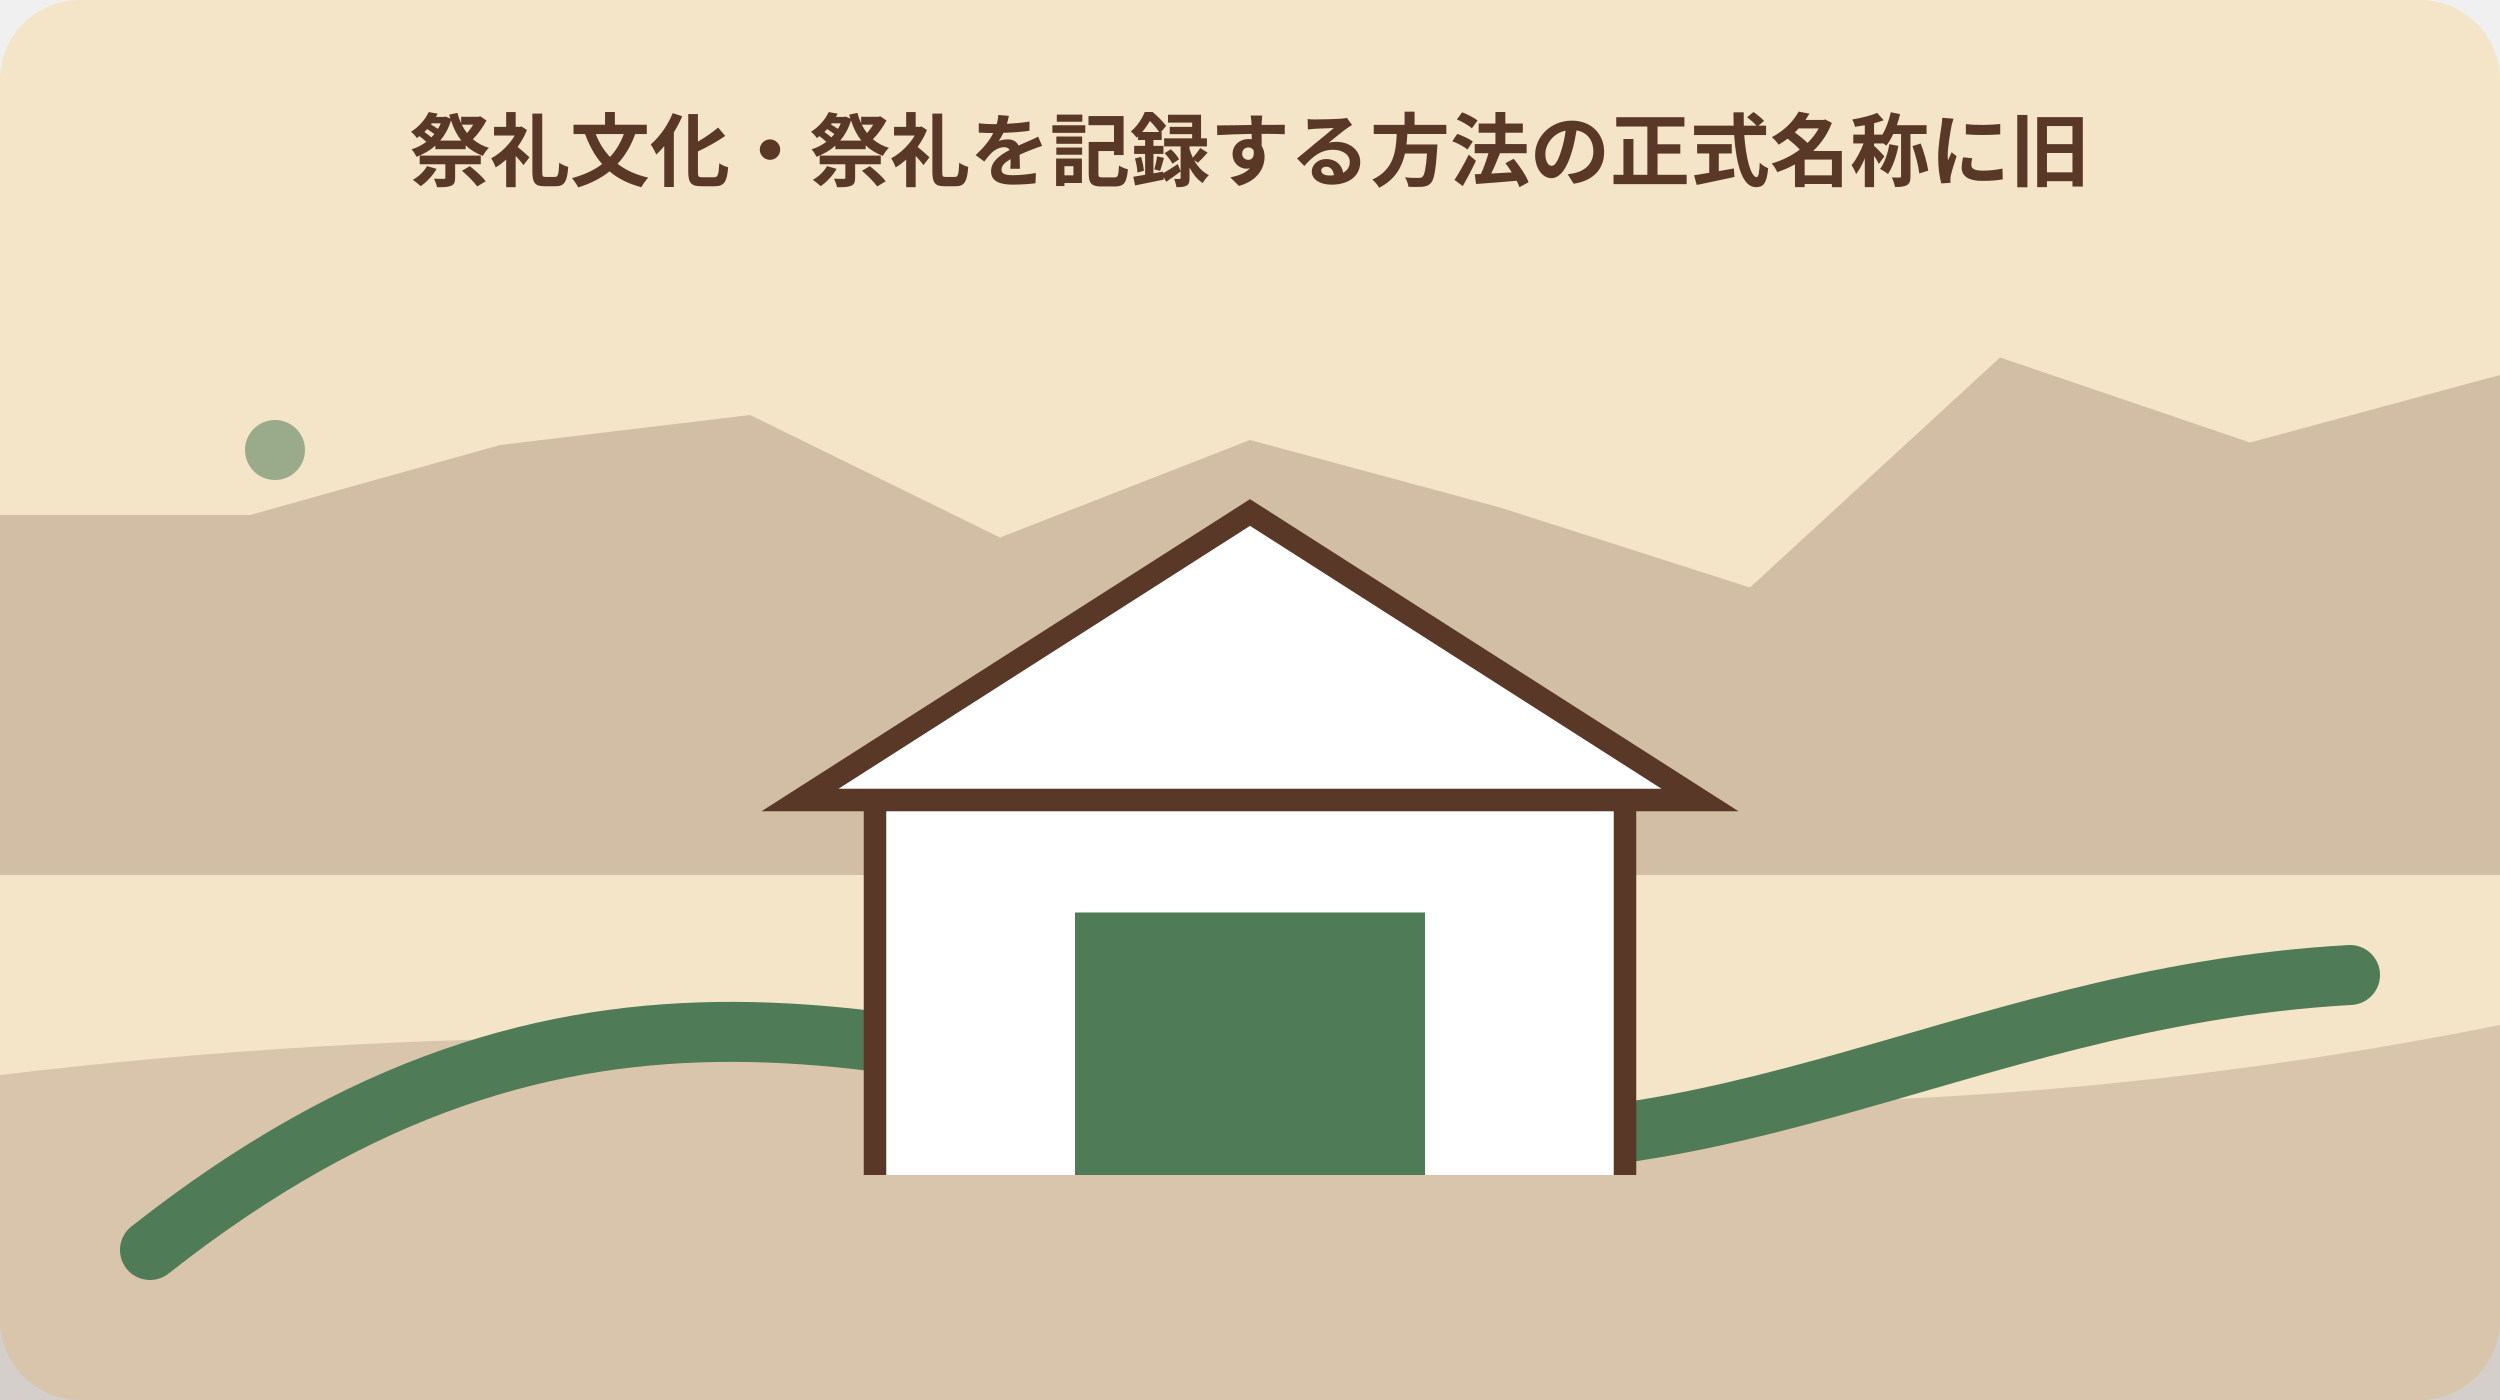
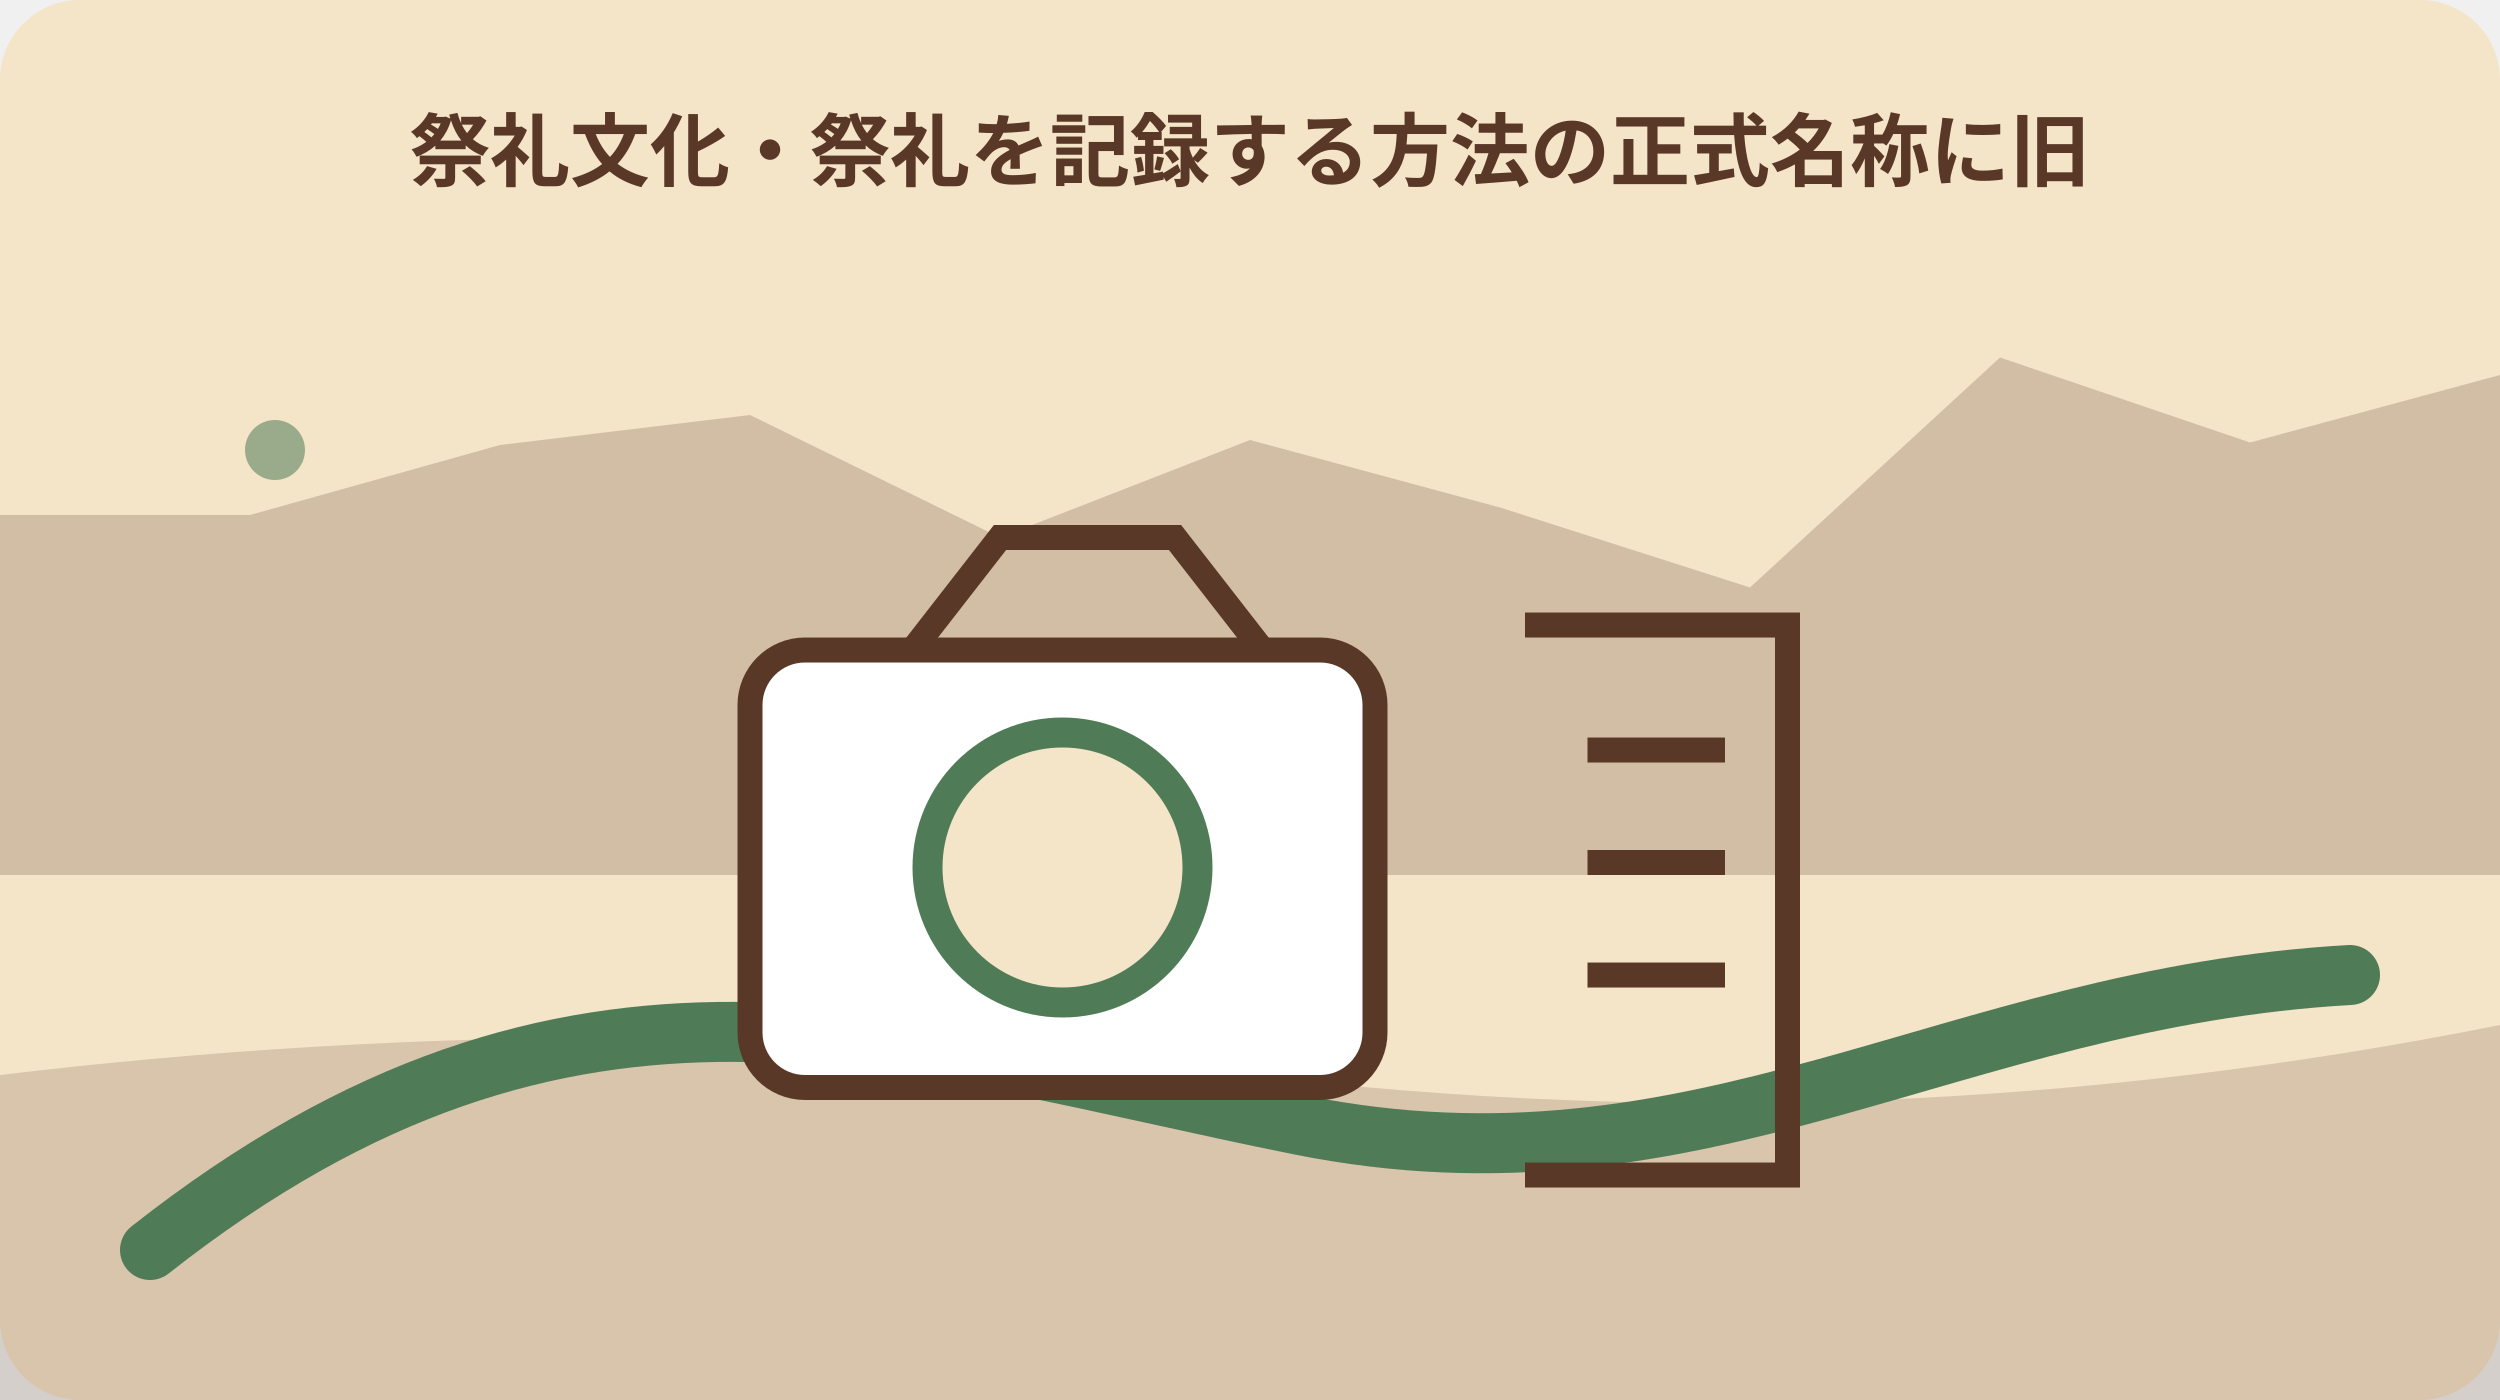
<svg xmlns="http://www.w3.org/2000/svg" width="1000" height="560" viewBox="0 0 1000 560" role="img" aria-labelledby="title desc" data-illustration="mori-editorial" data-topic-id="206" data-scene-index="3">
  <rect width="1000" height="560" rx="32" fill="#f4e4c8" />
  <polygon points="0,206 100,206 200,178 300,166 400,215 500,176 600,203 700,235 800,143 900,177 1000,150 1000,350 0,350" fill="#5a3827" opacity=".22" />
  <path d="M0 430 Q250 400 500 430 T1000 410 V560 H0Z" fill="#5a3827" opacity=".18" />
  <path d="M60 500 C230 366 360 418 520 450 S780 399 940 390" fill="none" stroke="#4f7b57" stroke-width="24" stroke-linecap="round" />
  <circle cx="110" cy="180" r="12" fill="#4f7b57" opacity=".55" />
-   <g data-scene="culture">
-     <path d="M350 470V320h300v150M320 320h360L500 205Z" fill="#fff" stroke="#5a3827" stroke-width="9" />
-     <path d="M430 470V365h140v105" fill="#4f7b57" />
+   <g data-scene="festival-photo-log">
+     <rect x="300" y="260" width="250" height="175" rx="22" fill="#fff" stroke="#5a3827" stroke-width="10" />
+     <circle cx="425" cy="347" r="54" fill="#f4e4c8" stroke="#4f7b57" stroke-width="12" />
+     <path d="M365 260l35-45h70l35 45M610 250h105v220H610M635 300h55M635 345h55M635 390h55" fill="none" stroke="#5a3827" stroke-width="10" />
  </g>
  <text x="500" y="72" text-anchor="middle" font-family="sans-serif" font-size="32" font-weight="700" fill="#5a3827">祭礼文化・祭礼を記録する方法の正式名称に旧</text>
</svg>
